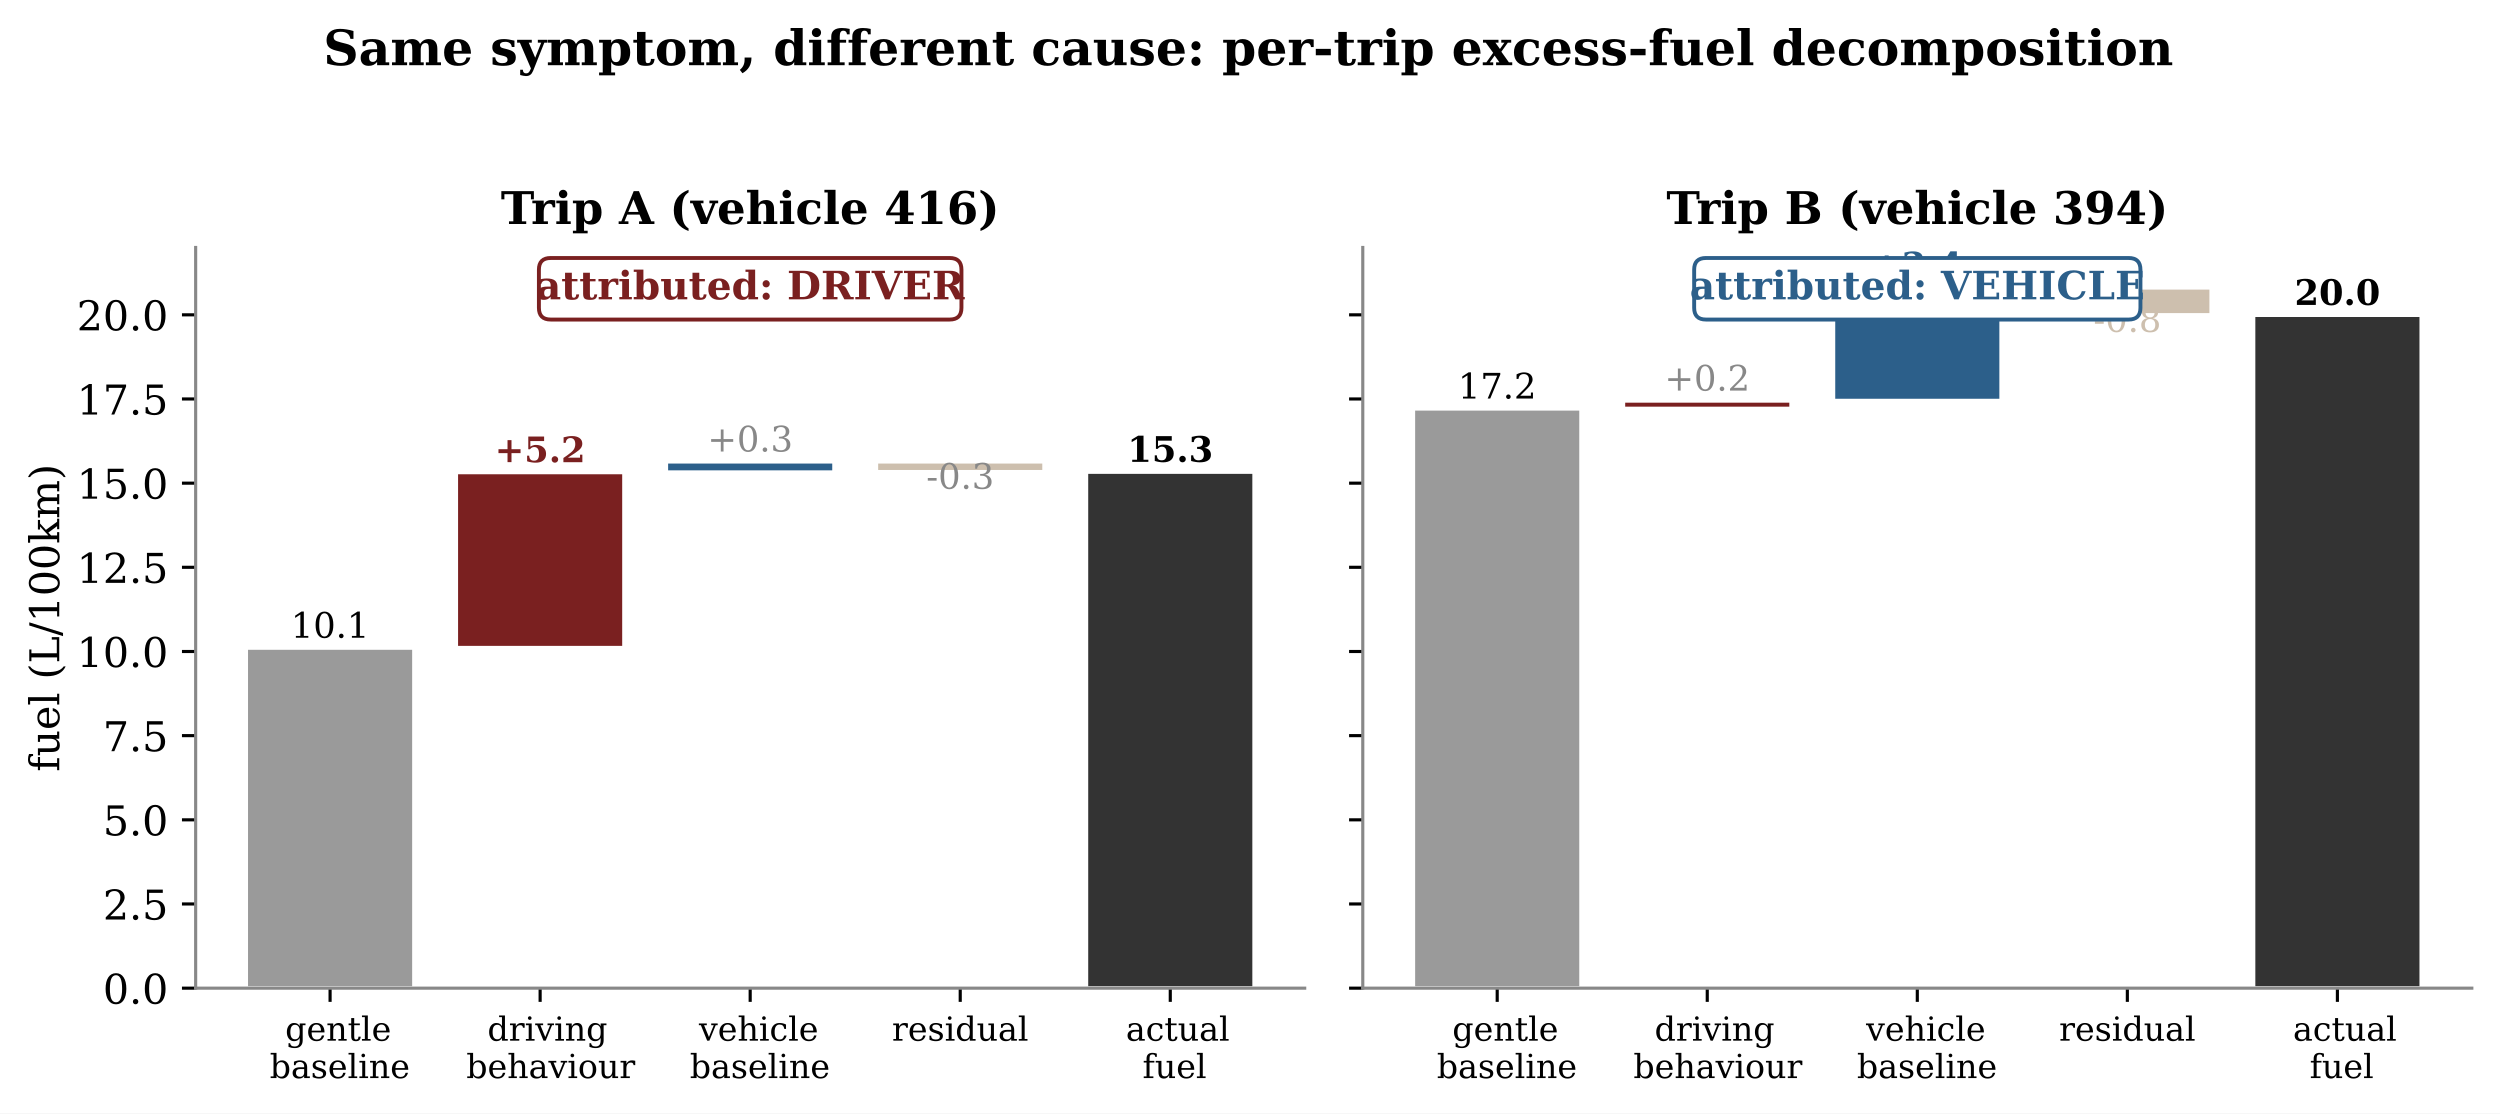
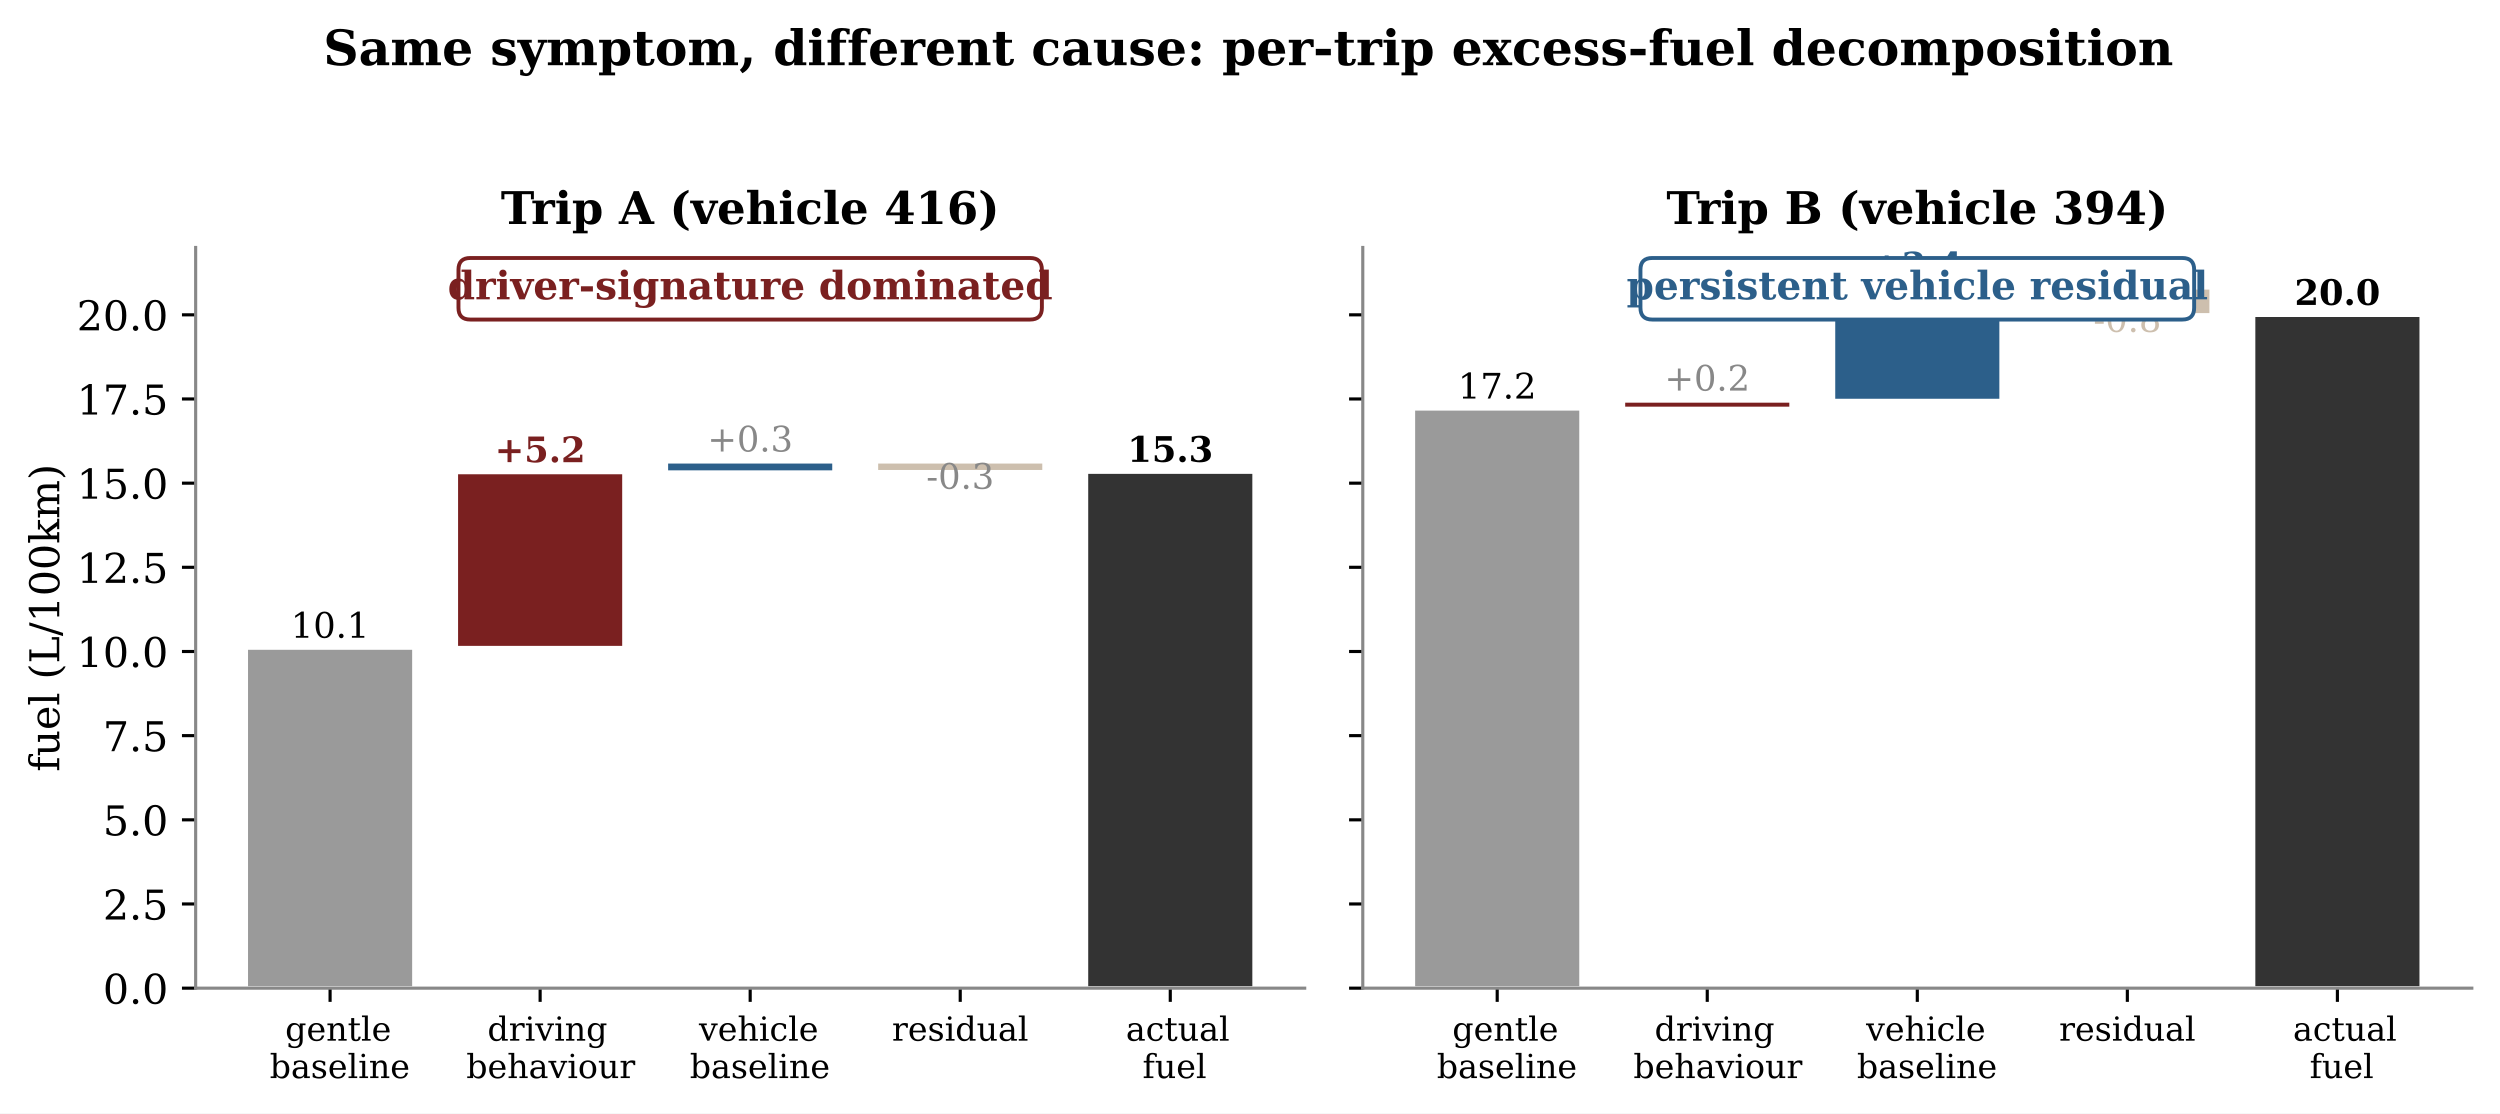
<svg xmlns="http://www.w3.org/2000/svg" xmlns:xlink="http://www.w3.org/1999/xlink" width="638.871pt" height="284.547pt" viewBox="0 0 638.871 284.547" version="1.1">
  <defs>
    <style type="text/css">*{stroke-linejoin: round; stroke-linecap: butt}</style>
  </defs>
  <g id="figure_1">
    <g id="patch_1">
      <path d="M 0 284.547  L 638.871 284.547  L 638.871 0  L 0 0  z " style="fill: #ffffff" />
    </g>
    <g id="axes_1">
      <g id="patch_2">
        <path d="M 49.999 252.524  L 333.415 252.524  L 333.415 63.24  L 49.999 63.24  z " style="fill: #ffffff" />
      </g>
      <g id="patch_3">
-         <path d="M 62.881 252.524  L 105.823 252.524  L 105.823 165.552  L 62.881 165.552  z " clip-path="url(#pf2b0f73196)" style="fill: #9a9a9a; stroke: #ffffff; stroke-linejoin: miter" />
+         <path d="M 62.881 252.524  L 105.823 252.524  L 105.823 165.552  L 62.881 165.552  z " clip-path="url(#p52f1a296bf)" style="fill: #9a9a9a; stroke: #ffffff; stroke-linejoin: miter" />
      </g>
      <g id="patch_4">
-         <path d="M 116.558 165.552  L 159.5 165.552  L 159.5 120.697  L 116.558 120.697  z " clip-path="url(#pf2b0f73196)" style="fill: #7a2020; stroke: #ffffff; stroke-linejoin: miter" />
+         <path d="M 116.558 165.552  L 159.5 165.552  L 159.5 120.697  L 116.558 120.697  z " clip-path="url(#p52f1a296bf)" style="fill: #7a2020; stroke: #ffffff; stroke-linejoin: miter" />
      </g>
      <g id="patch_5">
-         <path d="M 170.236 120.697  L 213.178 120.697  L 213.178 117.961  L 170.236 117.961  z " clip-path="url(#pf2b0f73196)" style="fill: #2c5f8a; stroke: #ffffff; stroke-linejoin: miter" />
+         <path d="M 170.236 120.697  L 213.178 120.697  L 213.178 117.961  L 170.236 117.961  z " clip-path="url(#p52f1a296bf)" style="fill: #2c5f8a; stroke: #ffffff; stroke-linejoin: miter" />
      </g>
      <g id="patch_6">
-         <path d="M 223.913 117.961  L 266.855 117.961  L 266.855 120.601  L 223.913 120.601  z " clip-path="url(#pf2b0f73196)" style="fill: #cdbfae; stroke: #ffffff; stroke-linejoin: miter" />
+         <path d="M 223.913 117.961  L 266.855 117.961  L 266.855 120.601  L 223.913 120.601  z " clip-path="url(#p52f1a296bf)" style="fill: #cdbfae; stroke: #ffffff; stroke-linejoin: miter" />
      </g>
      <g id="patch_7">
-         <path d="M 277.59 252.524  L 320.532 252.524  L 320.532 120.601  L 277.59 120.601  z " clip-path="url(#pf2b0f73196)" style="fill: #333333; stroke: #ffffff; stroke-linejoin: miter" />
+         <path d="M 277.59 252.524  L 320.532 252.524  L 320.532 120.601  L 277.59 120.601  z " clip-path="url(#p52f1a296bf)" style="fill: #333333; stroke: #ffffff; stroke-linejoin: miter" />
      </g>
      <g id="matplotlib.axis_1">
        <g id="xtick_1">
          <g id="line2d_1">
            <defs>
-               <path id="m505114fedf" d="M 0 0  L 0 3.5  " style="stroke: #000000; stroke-width: 0.8" />
+               <path id="m93fb02f8d1" d="M 0 0  L 0 3.5  " style="stroke: #000000; stroke-width: 0.8" />
            </defs>
            <g>
-               <use xlink:href="#m505114fedf" x="84.352" y="252.524" style="stroke: #000000; stroke-width: 0.8" />
+               <use xlink:href="#m93fb02f8d1" x="84.352" y="252.524" style="stroke: #000000; stroke-width: 0.8" />
            </g>
          </g>
          <g id="text_1">
            <text style="font-size: 8.5px; font-family: 'Georgia', 'DejaVu Serif', serif" transform="translate(72.88505 265.9495)">gentle</text>
            <text style="font-size: 8.5px; font-family: 'Georgia', 'DejaVu Serif', serif" transform="translate(68.91263 275.5035)">baseline</text>
          </g>
        </g>
        <g id="xtick_2">
          <g id="line2d_2">
            <g>
-               <use xlink:href="#m505114fedf" x="138.029" y="252.524" style="stroke: #000000; stroke-width: 0.8" />
+               <use xlink:href="#m93fb02f8d1" x="138.029" y="252.524" style="stroke: #000000; stroke-width: 0.8" />
            </g>
          </g>
          <g id="text_2">
            <text style="font-size: 8.5px; font-family: 'Georgia', 'DejaVu Serif', serif" transform="translate(124.5722 265.9495)">driving</text>
            <text style="font-size: 8.5px; font-family: 'Georgia', 'DejaVu Serif', serif" transform="translate(119.1474 275.5035)">behaviour</text>
          </g>
        </g>
        <g id="xtick_3">
          <g id="line2d_3">
            <g>
-               <use xlink:href="#m505114fedf" x="191.707" y="252.524" style="stroke: #000000; stroke-width: 0.8" />
+               <use xlink:href="#m93fb02f8d1" x="191.707" y="252.524" style="stroke: #000000; stroke-width: 0.8" />
            </g>
          </g>
          <g id="text_3">
            <text style="font-size: 8.5px; font-family: 'Georgia', 'DejaVu Serif', serif" transform="translate(178.6227 265.9495)">vehicle</text>
            <text style="font-size: 8.5px; font-family: 'Georgia', 'DejaVu Serif', serif" transform="translate(176.2673 275.5035)">baseline</text>
          </g>
        </g>
        <g id="xtick_4">
          <g id="line2d_4">
            <g>
-               <use xlink:href="#m505114fedf" x="245.384" y="252.524" style="stroke: #000000; stroke-width: 0.8" />
+               <use xlink:href="#m93fb02f8d1" x="245.384" y="252.524" style="stroke: #000000; stroke-width: 0.8" />
            </g>
          </g>
          <g id="text_4">
            <text style="font-size: 8.5px; font-family: 'Georgia', 'DejaVu Serif', serif; text-anchor: middle" x="245.384" y="265.949" transform="rotate(-0 245.384 265.9495)">residual</text>
          </g>
        </g>
        <g id="xtick_5">
          <g id="line2d_5">
            <g>
-               <use xlink:href="#m505114fedf" x="299.061" y="252.524" style="stroke: #000000; stroke-width: 0.8" />
+               <use xlink:href="#m93fb02f8d1" x="299.061" y="252.524" style="stroke: #000000; stroke-width: 0.8" />
            </g>
          </g>
          <g id="text_5">
            <text style="font-size: 8.5px; font-family: 'Georgia', 'DejaVu Serif', serif" transform="translate(287.7212 265.9495)">actual</text>
            <text style="font-size: 8.5px; font-family: 'Georgia', 'DejaVu Serif', serif" transform="translate(291.9645 275.5035)">fuel</text>
          </g>
        </g>
      </g>
      <g id="matplotlib.axis_2">
        <g id="ytick_1">
          <g id="line2d_6">
            <defs>
-               <path id="mba29be9a15" d="M 0 0  L -3.5 0  " style="stroke: #000000; stroke-width: 0.8" />
+               <path id="m92ad4fec3f" d="M 0 0  L -3.5 0  " style="stroke: #000000; stroke-width: 0.8" />
            </defs>
            <g>
-               <use xlink:href="#mba29be9a15" x="49.999" y="252.524" style="stroke: #000000; stroke-width: 0.8" />
+               <use xlink:href="#m92ad4fec3f" x="49.999" y="252.524" style="stroke: #000000; stroke-width: 0.8" />
            </g>
          </g>
          <g id="text_6">
            <text style="font-size: 10.5px; font-family: 'Georgia', 'DejaVu Serif', serif; text-anchor: end" x="42.999" y="256.493" transform="rotate(-0 42.99859 256.4927)">0.0</text>
          </g>
        </g>
        <g id="ytick_2">
          <g id="line2d_7">
            <g>
-               <use xlink:href="#mba29be9a15" x="49.999" y="231.014" style="stroke: #000000; stroke-width: 0.8" />
+               <use xlink:href="#m92ad4fec3f" x="49.999" y="231.014" style="stroke: #000000; stroke-width: 0.8" />
            </g>
          </g>
          <g id="text_7">
            <text style="font-size: 10.5px; font-family: 'Georgia', 'DejaVu Serif', serif; text-anchor: end" x="42.999" y="234.983" transform="rotate(-0 42.99859 234.9831)">2.5</text>
          </g>
        </g>
        <g id="ytick_3">
          <g id="line2d_8">
            <g>
-               <use xlink:href="#mba29be9a15" x="49.999" y="209.505" style="stroke: #000000; stroke-width: 0.8" />
+               <use xlink:href="#m92ad4fec3f" x="49.999" y="209.505" style="stroke: #000000; stroke-width: 0.8" />
            </g>
          </g>
          <g id="text_8">
            <text style="font-size: 10.5px; font-family: 'Georgia', 'DejaVu Serif', serif; text-anchor: end" x="42.999" y="213.474" transform="rotate(-0 42.99859 213.4736)">5.0</text>
          </g>
        </g>
        <g id="ytick_4">
          <g id="line2d_9">
            <g>
-               <use xlink:href="#mba29be9a15" x="49.999" y="187.995" style="stroke: #000000; stroke-width: 0.8" />
+               <use xlink:href="#m92ad4fec3f" x="49.999" y="187.995" style="stroke: #000000; stroke-width: 0.8" />
            </g>
          </g>
          <g id="text_9">
            <text style="font-size: 10.5px; font-family: 'Georgia', 'DejaVu Serif', serif; text-anchor: end" x="42.999" y="191.964" transform="rotate(-0 42.99859 191.964)">7.5</text>
          </g>
        </g>
        <g id="ytick_5">
          <g id="line2d_10">
            <g>
-               <use xlink:href="#mba29be9a15" x="49.999" y="166.486" style="stroke: #000000; stroke-width: 0.8" />
+               <use xlink:href="#m92ad4fec3f" x="49.999" y="166.486" style="stroke: #000000; stroke-width: 0.8" />
            </g>
          </g>
          <g id="text_10">
            <text style="font-size: 10.5px; font-family: 'Georgia', 'DejaVu Serif', serif; text-anchor: end" x="42.999" y="170.454" transform="rotate(-0 42.99859 170.4545)">10.0</text>
          </g>
        </g>
        <g id="ytick_6">
          <g id="line2d_11">
            <g>
-               <use xlink:href="#mba29be9a15" x="49.999" y="144.976" style="stroke: #000000; stroke-width: 0.8" />
+               <use xlink:href="#m92ad4fec3f" x="49.999" y="144.976" style="stroke: #000000; stroke-width: 0.8" />
            </g>
          </g>
          <g id="text_11">
            <text style="font-size: 10.5px; font-family: 'Georgia', 'DejaVu Serif', serif; text-anchor: end" x="42.999" y="148.945" transform="rotate(-0 42.99859 148.9449)">12.5</text>
          </g>
        </g>
        <g id="ytick_7">
          <g id="line2d_12">
            <g>
-               <use xlink:href="#mba29be9a15" x="49.999" y="123.467" style="stroke: #000000; stroke-width: 0.8" />
+               <use xlink:href="#m92ad4fec3f" x="49.999" y="123.467" style="stroke: #000000; stroke-width: 0.8" />
            </g>
          </g>
          <g id="text_12">
            <text style="font-size: 10.5px; font-family: 'Georgia', 'DejaVu Serif', serif; text-anchor: end" x="42.999" y="127.435" transform="rotate(-0 42.99859 127.4354)">15.0</text>
          </g>
        </g>
        <g id="ytick_8">
          <g id="line2d_13">
            <g>
-               <use xlink:href="#mba29be9a15" x="49.999" y="101.957" style="stroke: #000000; stroke-width: 0.8" />
+               <use xlink:href="#m92ad4fec3f" x="49.999" y="101.957" style="stroke: #000000; stroke-width: 0.8" />
            </g>
          </g>
          <g id="text_13">
            <text style="font-size: 10.5px; font-family: 'Georgia', 'DejaVu Serif', serif; text-anchor: end" x="42.999" y="105.926" transform="rotate(-0 42.99859 105.9259)">17.5</text>
          </g>
        </g>
        <g id="ytick_9">
          <g id="line2d_14">
            <g>
-               <use xlink:href="#mba29be9a15" x="49.999" y="80.448" style="stroke: #000000; stroke-width: 0.8" />
+               <use xlink:href="#m92ad4fec3f" x="49.999" y="80.448" style="stroke: #000000; stroke-width: 0.8" />
            </g>
          </g>
          <g id="text_14">
            <text style="font-size: 10.5px; font-family: 'Georgia', 'DejaVu Serif', serif; text-anchor: end" x="42.999" y="84.416" transform="rotate(-0 42.99859 84.41631)">20.0</text>
          </g>
        </g>
        <g id="text_15">
          <text style="font-size: 10.5px; font-family: 'Georgia', 'DejaVu Serif', serif; text-anchor: middle" x="15.137" y="157.882" transform="rotate(-90 15.13734 157.882)">fuel (L/100km)</text>
        </g>
      </g>
      <g id="patch_8">
        <path d="M 49.999 252.524  L 49.999 63.24  " style="fill: none; stroke: #888888; stroke-width: 0.8; stroke-linejoin: miter; stroke-linecap: square" />
      </g>
      <g id="patch_9">
        <path d="M 49.999 252.524  L 333.415 252.524  " style="fill: none; stroke: #888888; stroke-width: 0.8; stroke-linejoin: miter; stroke-linecap: square" />
      </g>
      <g id="text_16">
        <text style="font-size: 9px; font-family: 'Georgia', 'DejaVu Serif', serif; text-anchor: middle" x="84.352" y="162.971" transform="rotate(-0 84.35208 162.971)">10.1</text>
      </g>
      <g id="text_17">
        <text style="font-weight: 700; font-size: 9px; font-family: 'Georgia', 'DejaVu Serif', serif; text-anchor: middle; fill: #7a2020" x="138.029" y="118.116" transform="rotate(-0 138.0294 118.1158)">+5.2</text>
      </g>
      <g id="text_18">
        <text style="font-size: 9px; font-family: 'Georgia', 'DejaVu Serif', serif; text-anchor: middle; fill: #888888" x="191.707" y="115.38" transform="rotate(-0 191.7067 115.38)">+0.3</text>
      </g>
      <g id="text_19">
        <text style="font-size: 9px; font-family: 'Georgia', 'DejaVu Serif', serif; text-anchor: middle; fill: #888888" x="245.384" y="124.903" transform="rotate(-0 245.384 124.9029)">-0.3</text>
      </g>
      <g id="text_20">
        <text style="font-weight: 700; font-size: 9px; font-family: 'Georgia', 'DejaVu Serif', serif; text-anchor: middle" x="299.061" y="118.02" transform="rotate(-0 299.0614 118.0199)">15.3</text>
      </g>
      <g id="text_21">
        <g id="patch_10">
-           <path d="M 140.717 81.659  L 242.697 81.659  Q 245.697 81.659 245.697 78.659  L 245.697 68.931  Q 245.697 65.931 242.697 65.931  L 140.717 65.931  Q 137.717 65.931 137.717 68.931  L 137.717 78.659  Q 137.717 81.659 140.717 81.659  z " style="fill: #ffffff; stroke: #7a2020; stroke-linejoin: miter" />
-         </g>
-         <text style="font-weight: 700; font-size: 10px; font-family: 'Georgia', 'DejaVu Serif', serif; text-anchor: middle; fill: #7a2020" x="191.707" y="76.49" transform="rotate(-0 191.7067 76.48988)">attributed: DRIVER</text>
+           <path d="M 120.161 81.659  L 263.252 81.659  Q 266.252 81.659 266.252 78.659  L 266.252 68.931  Q 266.252 65.931 263.252 65.931  L 120.161 65.931  Q 117.161 65.931 117.161 68.931  L 117.161 78.659  Q 117.161 81.659 120.161 81.659  z " style="fill: #ffffff; stroke: #7a2020; stroke-linejoin: miter" />
+         </g>
+         <text style="font-weight: 700; font-size: 10px; font-family: 'Georgia', 'DejaVu Serif', serif; text-anchor: middle; fill: #7a2020" x="191.707" y="76.49" transform="rotate(-0 191.7067 76.48988)">driver-signature dominated</text>
      </g>
      <g id="text_22">
        <text style="font-weight: 700; font-size: 11.5px; font-family: 'Georgia', 'DejaVu Serif', serif; text-anchor: middle" x="191.707" y="57.24" transform="rotate(-0 191.7067 57.24)">Trip A (vehicle 416)</text>
      </g>
    </g>
    <g id="axes_2">
      <g id="patch_11">
        <path d="M 348.255 252.524  L 631.671 252.524  L 631.671 63.24  L 348.255 63.24  z " style="fill: #ffffff" />
      </g>
      <g id="patch_12">
-         <path d="M 361.137 252.524  L 404.079 252.524  L 404.079 104.422  L 361.137 104.422  z " clip-path="url(#p3f47d64683)" style="fill: #9a9a9a; stroke: #ffffff; stroke-linejoin: miter" />
+         <path d="M 361.137 252.524  L 404.079 252.524  L 404.079 104.422  L 361.137 104.422  z " clip-path="url(#pe2ff3586a7)" style="fill: #9a9a9a; stroke: #ffffff; stroke-linejoin: miter" />
      </g>
      <g id="patch_13">
-         <path d="M 414.815 104.422  L 457.757 104.422  L 457.757 102.404  L 414.815 102.404  z " clip-path="url(#p3f47d64683)" style="fill: #7a2020; stroke: #ffffff; stroke-linejoin: miter" />
+         <path d="M 414.815 104.422  L 457.757 104.422  L 457.757 102.404  L 414.815 102.404  z " clip-path="url(#pe2ff3586a7)" style="fill: #7a2020; stroke: #ffffff; stroke-linejoin: miter" />
      </g>
      <g id="patch_14">
-         <path d="M 468.492 102.404  L 511.434 102.404  L 511.434 73.506  L 468.492 73.506  z " clip-path="url(#p3f47d64683)" style="fill: #2c5f8a; stroke: #ffffff; stroke-linejoin: miter" />
+         <path d="M 468.492 102.404  L 511.434 102.404  L 511.434 73.506  L 468.492 73.506  z " clip-path="url(#pe2ff3586a7)" style="fill: #2c5f8a; stroke: #ffffff; stroke-linejoin: miter" />
      </g>
      <g id="patch_15">
-         <path d="M 522.169 73.506  L 565.111 73.506  L 565.111 80.512  L 522.169 80.512  z " clip-path="url(#p3f47d64683)" style="fill: #cdbfae; stroke: #ffffff; stroke-linejoin: miter" />
+         <path d="M 522.169 73.506  L 565.111 73.506  L 565.111 80.512  L 522.169 80.512  z " clip-path="url(#pe2ff3586a7)" style="fill: #cdbfae; stroke: #ffffff; stroke-linejoin: miter" />
      </g>
      <g id="patch_16">
-         <path d="M 575.847 252.524  L 618.789 252.524  L 618.789 80.512  L 575.847 80.512  z " clip-path="url(#p3f47d64683)" style="fill: #333333; stroke: #ffffff; stroke-linejoin: miter" />
+         <path d="M 575.847 252.524  L 618.789 252.524  L 618.789 80.512  L 575.847 80.512  z " clip-path="url(#pe2ff3586a7)" style="fill: #333333; stroke: #ffffff; stroke-linejoin: miter" />
      </g>
      <g id="matplotlib.axis_3">
        <g id="xtick_6">
          <g id="line2d_15">
            <g>
-               <use xlink:href="#m505114fedf" x="382.608" y="252.524" style="stroke: #000000; stroke-width: 0.8" />
+               <use xlink:href="#m93fb02f8d1" x="382.608" y="252.524" style="stroke: #000000; stroke-width: 0.8" />
            </g>
          </g>
          <g id="text_23">
            <text style="font-size: 8.5px; font-family: 'Georgia', 'DejaVu Serif', serif" transform="translate(371.1413 265.9495)">gentle</text>
            <text style="font-size: 8.5px; font-family: 'Georgia', 'DejaVu Serif', serif" transform="translate(367.1689 275.5035)">baseline</text>
          </g>
        </g>
        <g id="xtick_7">
          <g id="line2d_16">
            <g>
-               <use xlink:href="#m505114fedf" x="436.286" y="252.524" style="stroke: #000000; stroke-width: 0.8" />
+               <use xlink:href="#m93fb02f8d1" x="436.286" y="252.524" style="stroke: #000000; stroke-width: 0.8" />
            </g>
          </g>
          <g id="text_24">
            <text style="font-size: 8.5px; font-family: 'Georgia', 'DejaVu Serif', serif" transform="translate(422.8284 265.9495)">driving</text>
            <text style="font-size: 8.5px; font-family: 'Georgia', 'DejaVu Serif', serif" transform="translate(417.4037 275.5035)">behaviour</text>
          </g>
        </g>
        <g id="xtick_8">
          <g id="line2d_17">
            <g>
-               <use xlink:href="#m505114fedf" x="489.963" y="252.524" style="stroke: #000000; stroke-width: 0.8" />
+               <use xlink:href="#m93fb02f8d1" x="489.963" y="252.524" style="stroke: #000000; stroke-width: 0.8" />
            </g>
          </g>
          <g id="text_25">
            <text style="font-size: 8.5px; font-family: 'Georgia', 'DejaVu Serif', serif" transform="translate(476.8789 265.9495)">vehicle</text>
            <text style="font-size: 8.5px; font-family: 'Georgia', 'DejaVu Serif', serif" transform="translate(474.5235 275.5035)">baseline</text>
          </g>
        </g>
        <g id="xtick_9">
          <g id="line2d_18">
            <g>
-               <use xlink:href="#m505114fedf" x="543.64" y="252.524" style="stroke: #000000; stroke-width: 0.8" />
+               <use xlink:href="#m93fb02f8d1" x="543.64" y="252.524" style="stroke: #000000; stroke-width: 0.8" />
            </g>
          </g>
          <g id="text_26">
            <text style="font-size: 8.5px; font-family: 'Georgia', 'DejaVu Serif', serif; text-anchor: middle" x="543.64" y="265.949" transform="rotate(-0 543.6403 265.9495)">residual</text>
          </g>
        </g>
        <g id="xtick_10">
          <g id="line2d_19">
            <g>
-               <use xlink:href="#m505114fedf" x="597.318" y="252.524" style="stroke: #000000; stroke-width: 0.8" />
+               <use xlink:href="#m93fb02f8d1" x="597.318" y="252.524" style="stroke: #000000; stroke-width: 0.8" />
            </g>
          </g>
          <g id="text_27">
            <text style="font-size: 8.5px; font-family: 'Georgia', 'DejaVu Serif', serif" transform="translate(585.9774 265.9495)">actual</text>
            <text style="font-size: 8.5px; font-family: 'Georgia', 'DejaVu Serif', serif" transform="translate(590.2208 275.5035)">fuel</text>
          </g>
        </g>
      </g>
      <g id="matplotlib.axis_4">
        <g id="ytick_10">
          <g id="line2d_20">
            <g>
-               <use xlink:href="#mba29be9a15" x="348.255" y="252.524" style="stroke: #000000; stroke-width: 0.8" />
+               <use xlink:href="#m92ad4fec3f" x="348.255" y="252.524" style="stroke: #000000; stroke-width: 0.8" />
            </g>
          </g>
        </g>
        <g id="ytick_11">
          <g id="line2d_21">
            <g>
-               <use xlink:href="#mba29be9a15" x="348.255" y="231.014" style="stroke: #000000; stroke-width: 0.8" />
+               <use xlink:href="#m92ad4fec3f" x="348.255" y="231.014" style="stroke: #000000; stroke-width: 0.8" />
            </g>
          </g>
        </g>
        <g id="ytick_12">
          <g id="line2d_22">
            <g>
-               <use xlink:href="#mba29be9a15" x="348.255" y="209.505" style="stroke: #000000; stroke-width: 0.8" />
+               <use xlink:href="#m92ad4fec3f" x="348.255" y="209.505" style="stroke: #000000; stroke-width: 0.8" />
            </g>
          </g>
        </g>
        <g id="ytick_13">
          <g id="line2d_23">
            <g>
-               <use xlink:href="#mba29be9a15" x="348.255" y="187.995" style="stroke: #000000; stroke-width: 0.8" />
+               <use xlink:href="#m92ad4fec3f" x="348.255" y="187.995" style="stroke: #000000; stroke-width: 0.8" />
            </g>
          </g>
        </g>
        <g id="ytick_14">
          <g id="line2d_24">
            <g>
-               <use xlink:href="#mba29be9a15" x="348.255" y="166.486" style="stroke: #000000; stroke-width: 0.8" />
+               <use xlink:href="#m92ad4fec3f" x="348.255" y="166.486" style="stroke: #000000; stroke-width: 0.8" />
            </g>
          </g>
        </g>
        <g id="ytick_15">
          <g id="line2d_25">
            <g>
-               <use xlink:href="#mba29be9a15" x="348.255" y="144.976" style="stroke: #000000; stroke-width: 0.8" />
+               <use xlink:href="#m92ad4fec3f" x="348.255" y="144.976" style="stroke: #000000; stroke-width: 0.8" />
            </g>
          </g>
        </g>
        <g id="ytick_16">
          <g id="line2d_26">
            <g>
-               <use xlink:href="#mba29be9a15" x="348.255" y="123.467" style="stroke: #000000; stroke-width: 0.8" />
+               <use xlink:href="#m92ad4fec3f" x="348.255" y="123.467" style="stroke: #000000; stroke-width: 0.8" />
            </g>
          </g>
        </g>
        <g id="ytick_17">
          <g id="line2d_27">
            <g>
-               <use xlink:href="#mba29be9a15" x="348.255" y="101.957" style="stroke: #000000; stroke-width: 0.8" />
+               <use xlink:href="#m92ad4fec3f" x="348.255" y="101.957" style="stroke: #000000; stroke-width: 0.8" />
            </g>
          </g>
        </g>
        <g id="ytick_18">
          <g id="line2d_28">
            <g>
-               <use xlink:href="#mba29be9a15" x="348.255" y="80.448" style="stroke: #000000; stroke-width: 0.8" />
+               <use xlink:href="#m92ad4fec3f" x="348.255" y="80.448" style="stroke: #000000; stroke-width: 0.8" />
            </g>
          </g>
        </g>
      </g>
      <g id="patch_17">
        <path d="M 348.255 252.524  L 348.255 63.24  " style="fill: none; stroke: #888888; stroke-width: 0.8; stroke-linejoin: miter; stroke-linecap: square" />
      </g>
      <g id="patch_18">
        <path d="M 348.255 252.524  L 631.671 252.524  " style="fill: none; stroke: #888888; stroke-width: 0.8; stroke-linejoin: miter; stroke-linecap: square" />
      </g>
      <g id="text_28">
        <text style="font-size: 9px; font-family: 'Georgia', 'DejaVu Serif', serif; text-anchor: middle" x="382.608" y="101.841" transform="rotate(-0 382.6083 101.841)">17.2</text>
      </g>
      <g id="text_29">
        <text style="font-size: 9px; font-family: 'Georgia', 'DejaVu Serif', serif; text-anchor: middle; fill: #888888" x="436.286" y="99.823" transform="rotate(-0 436.2856 99.82288)">+0.2</text>
      </g>
      <g id="text_30">
        <text style="font-weight: 700; font-size: 9px; font-family: 'Georgia', 'DejaVu Serif', serif; text-anchor: middle; fill: #2c5f8a" x="489.963" y="70.925" transform="rotate(-0 489.963 70.92521)">+3.4</text>
      </g>
      <g id="text_31">
        <text style="font-size: 9px; font-family: 'Georgia', 'DejaVu Serif', serif; text-anchor: middle; fill: #cdbfae" x="543.64" y="84.814" transform="rotate(-0 543.6403 84.81434)">-0.8</text>
      </g>
      <g id="text_32">
        <text style="font-weight: 700; font-size: 9px; font-family: 'Georgia', 'DejaVu Serif', serif; text-anchor: middle" x="597.318" y="77.931" transform="rotate(-0 597.3176 77.93128)">20.0</text>
      </g>
      <g id="text_33">
        <g id="patch_19">
-           <path d="M 435.94 81.659  L 543.986 81.659  Q 546.986 81.659 546.986 78.659  L 546.986 68.931  Q 546.986 65.931 543.986 65.931  L 435.94 65.931  Q 432.94 65.931 432.94 68.931  L 432.94 78.659  Q 432.94 81.659 435.94 81.659  z " style="fill: #ffffff; stroke: #2c5f8a; stroke-linejoin: miter" />
-         </g>
-         <text style="font-weight: 700; font-size: 10px; font-family: 'Georgia', 'DejaVu Serif', serif; text-anchor: middle; fill: #2c5f8a" x="489.963" y="76.49" transform="rotate(-0 489.963 76.48988)">attributed: VEHICLE</text>
+           <path d="M 422.215 81.659  L 557.711 81.659  Q 560.711 81.659 560.711 78.659  L 560.711 68.931  Q 560.711 65.931 557.711 65.931  L 422.215 65.931  Q 419.215 65.931 419.215 68.931  L 419.215 78.659  Q 419.215 81.659 422.215 81.659  z " style="fill: #ffffff; stroke: #2c5f8a; stroke-linejoin: miter" />
+         </g>
+         <text style="font-weight: 700; font-size: 10px; font-family: 'Georgia', 'DejaVu Serif', serif; text-anchor: middle; fill: #2c5f8a" x="489.963" y="76.49" transform="rotate(-0 489.963 76.48988)">persistent vehicle residual</text>
      </g>
      <g id="text_34">
        <text style="font-weight: 700; font-size: 11.5px; font-family: 'Georgia', 'DejaVu Serif', serif; text-anchor: middle" x="489.963" y="57.24" transform="rotate(-0 489.963 57.24)">Trip B (vehicle 394)</text>
      </g>
    </g>
    <g id="text_35">
      <text style="font-weight: 700; font-size: 12.5px; font-family: 'Georgia', 'DejaVu Serif', serif; text-anchor: middle" x="319.011" y="16.655" transform="rotate(-0 319.0111 16.65508)">Same symptom, different cause: per-trip excess-fuel decomposition</text>
    </g>
  </g>
  <defs>
-     <clipPath id="pf2b0f73196">
+     <clipPath id="p52f1a296bf">
      <rect x="49.999" y="63.24" width="283.416" height="189.284" />
    </clipPath>
-     <clipPath id="p3f47d64683">
+     <clipPath id="pe2ff3586a7">
      <rect x="348.255" y="63.24" width="283.416" height="189.284" />
    </clipPath>
  </defs>
</svg>
